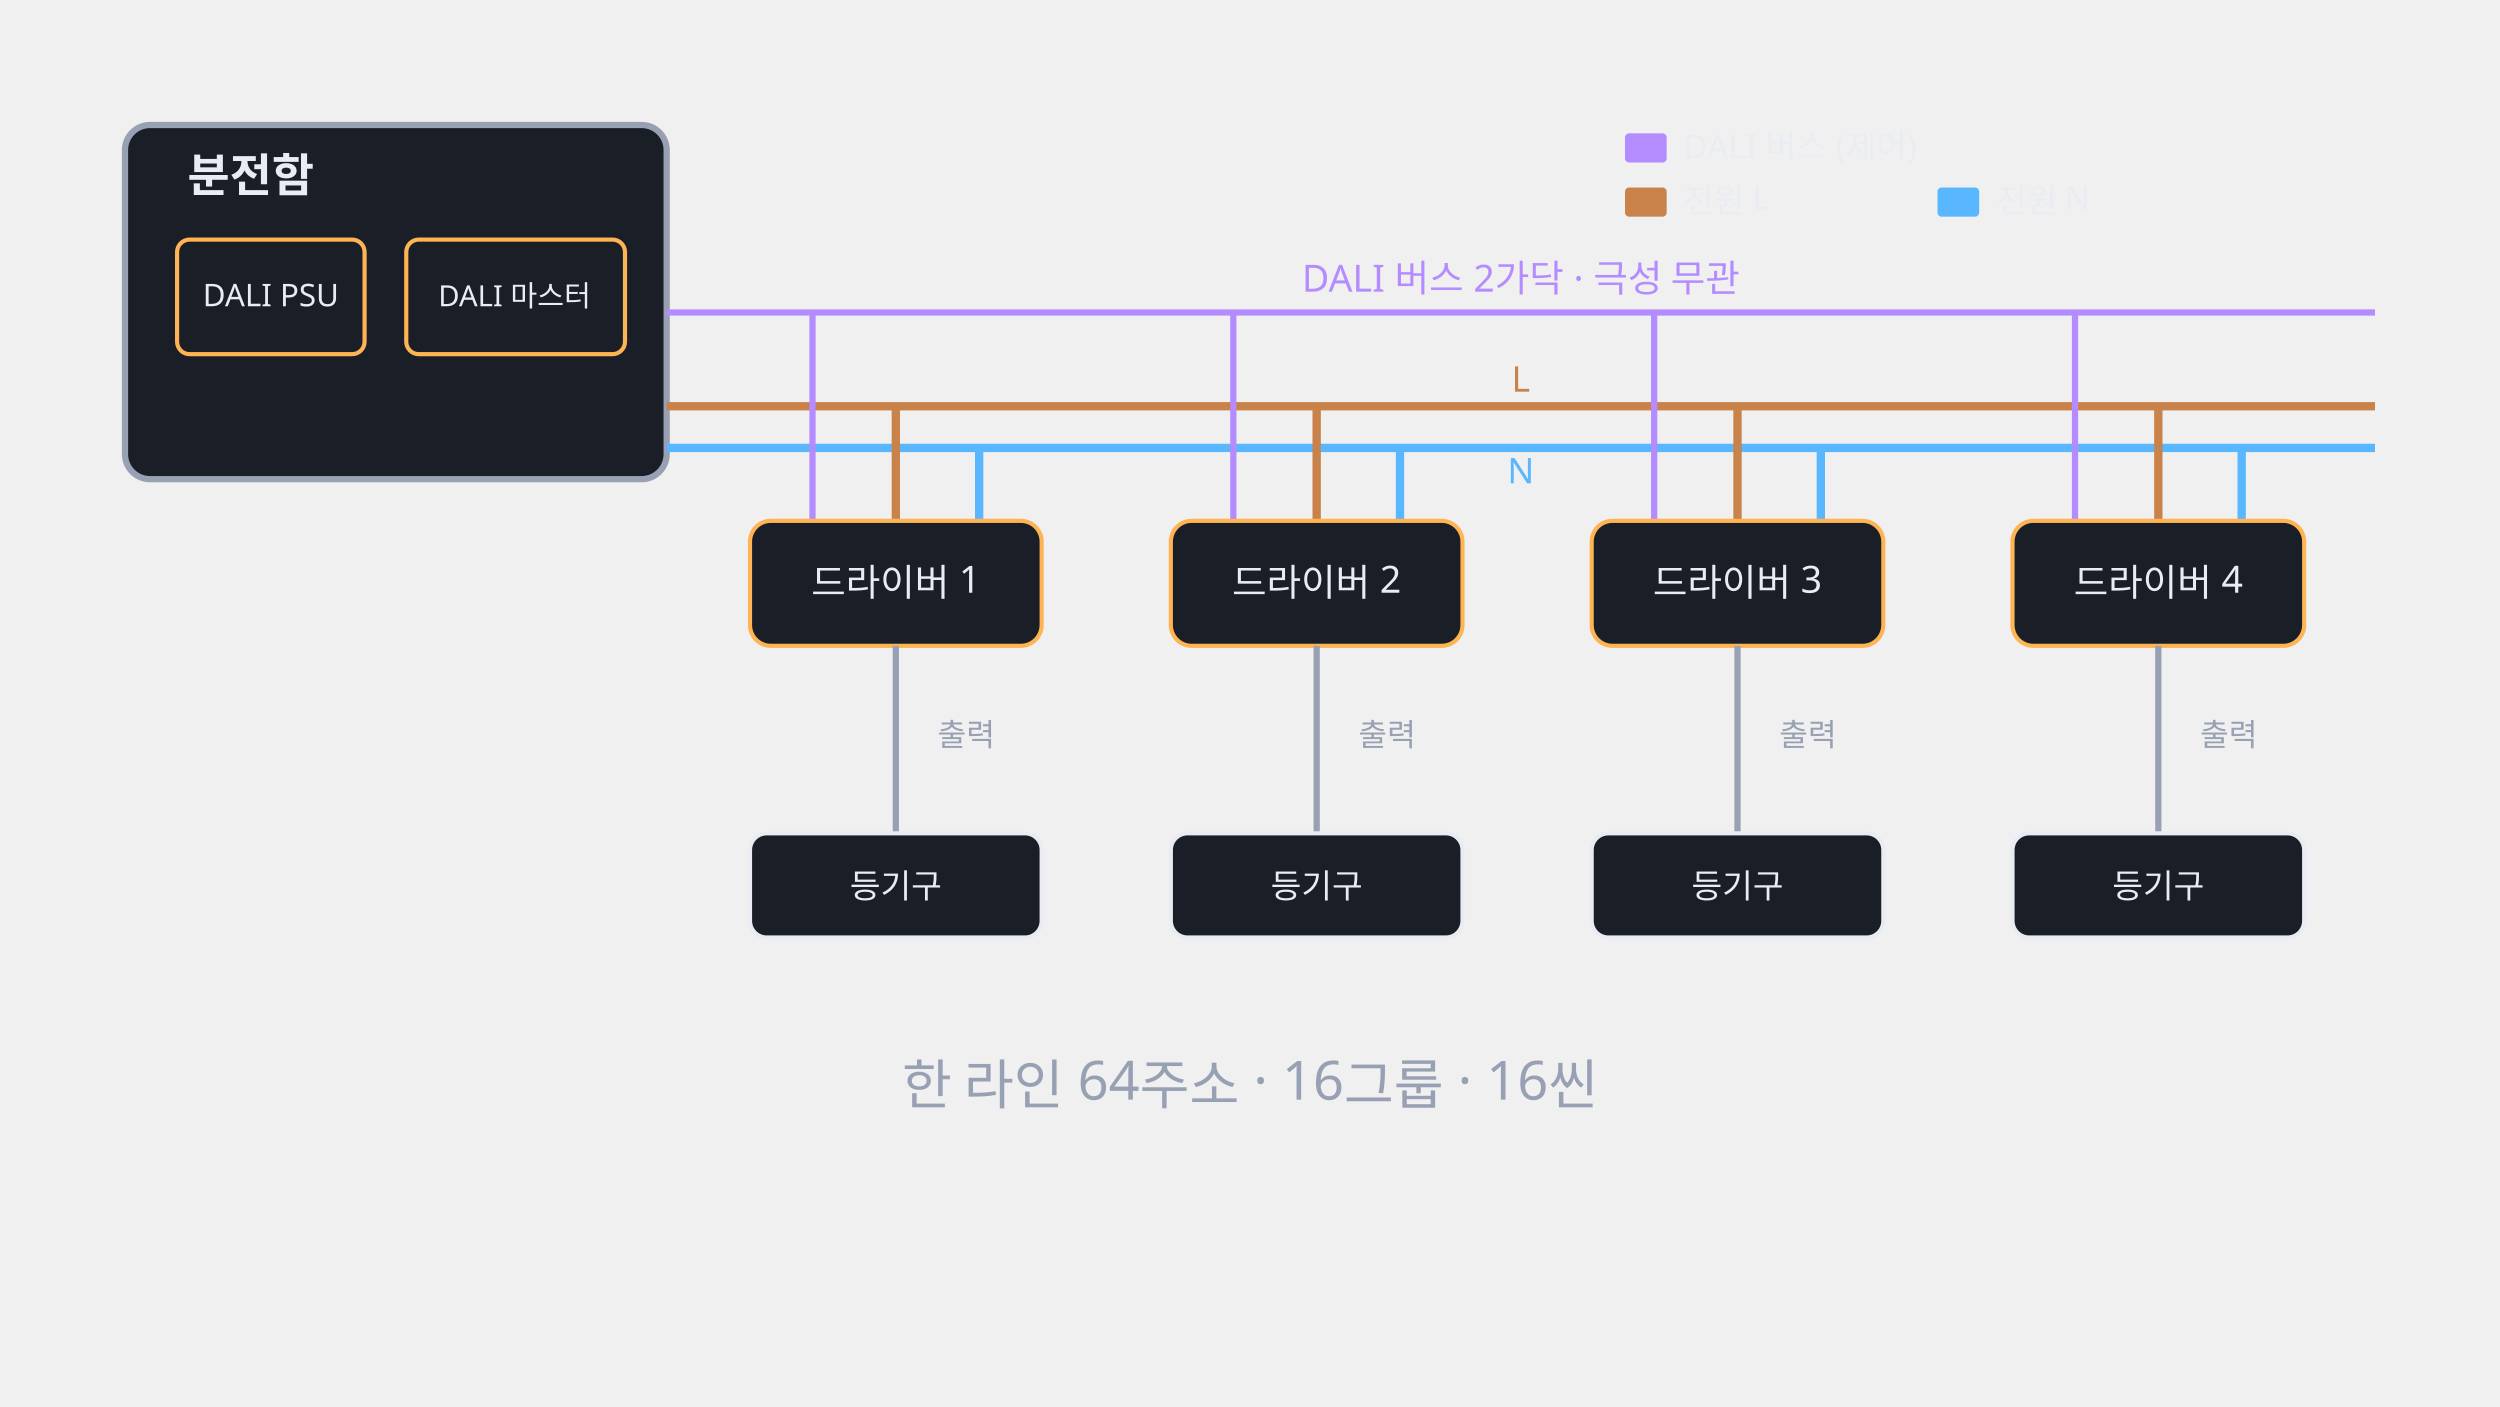
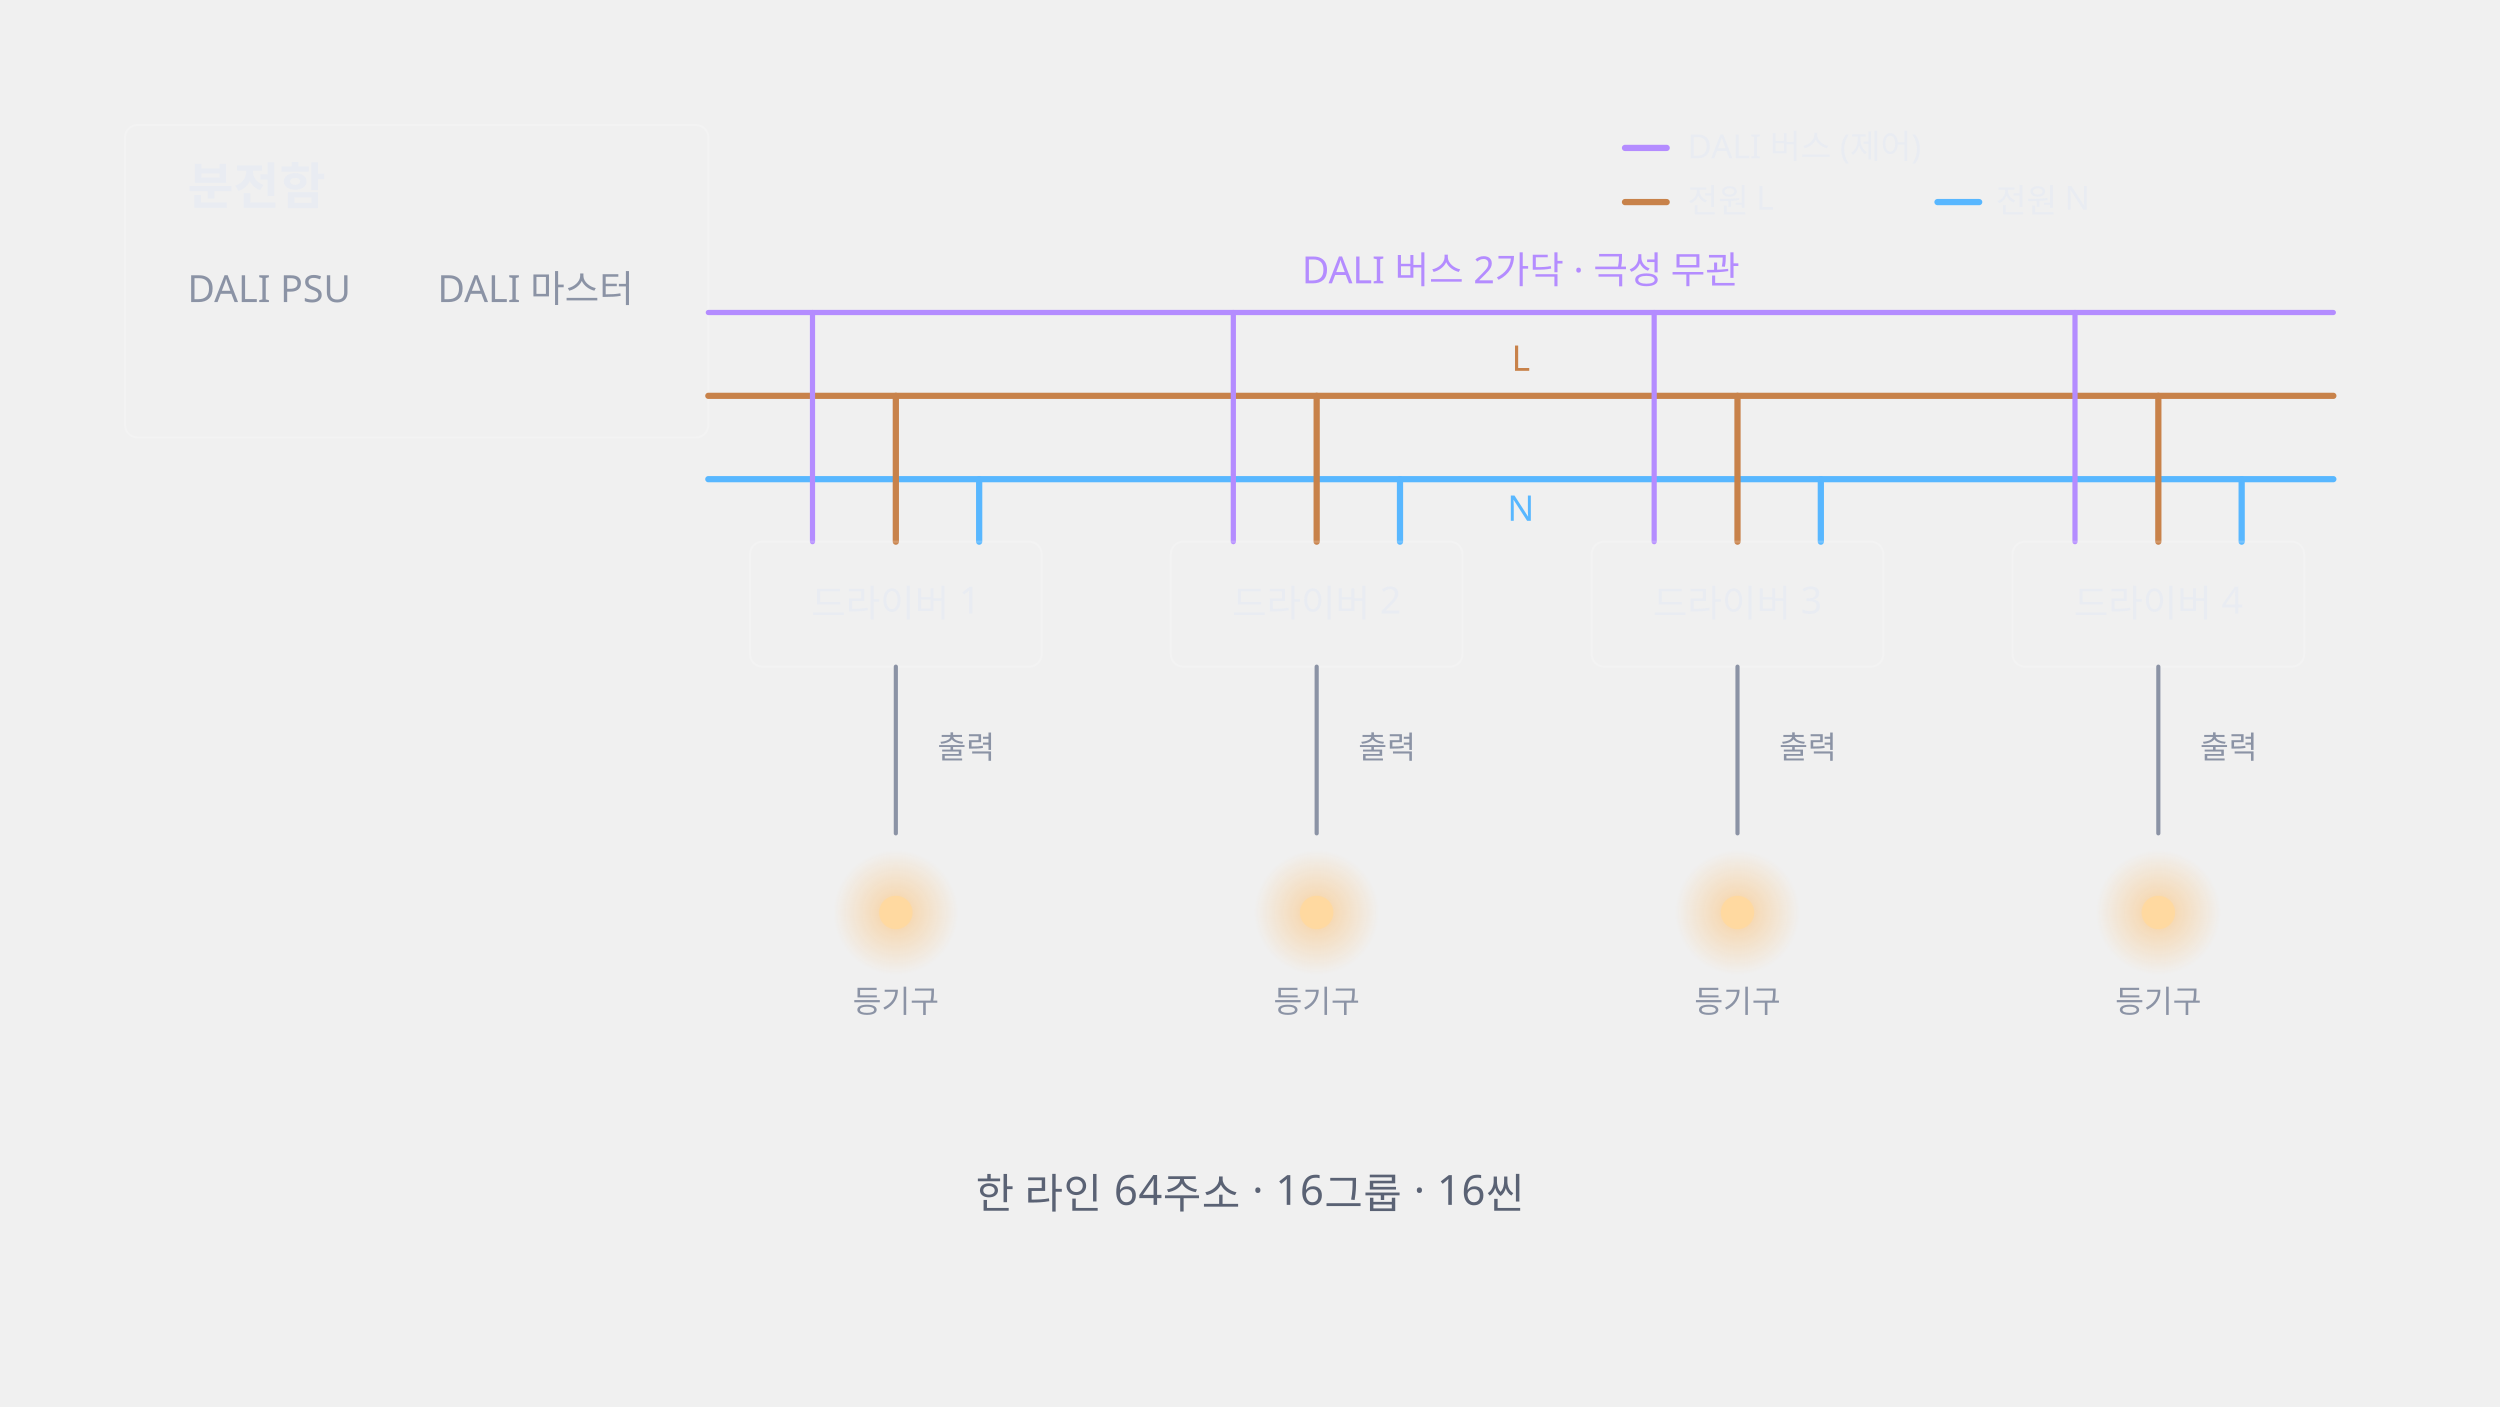
<svg xmlns="http://www.w3.org/2000/svg" viewBox="0 0 1200 675" font-family="Pretendard, Apple SD Gothic Neo, sans-serif">
+   <defs>
+     <radialGradient id="lampGlowDB" cx="50%" cy="50%" r="50%">
+       <stop offset="0%" stop-color="#ffd9a0" stop-opacity="0.9" />
+       <stop offset="30%" stop-color="#ffb454" stop-opacity="0.35" />
+       <stop offset="100%" stop-color="#ffb454" stop-opacity="0" />
+     </radialGradient>
+   </defs>
  <g>
-     <rect x="60" y="60" width="260" height="170" rx="12" fill="#1a1e27" stroke="#98a1b3" stroke-width="3" />
-     <text x="90" y="92" fill="#e9ecf2" font-size="22" font-weight="700">분전함</text>
-     <rect x="85" y="115" width="90" height="55" rx="6" fill="#1a1e27" stroke="#ffb454" stroke-width="2" />
-     <text x="130" y="147" fill="#e9ecf2" font-size="15" text-anchor="middle">DALI PSU</text>
-     <rect x="195" y="115" width="105" height="55" rx="6" fill="#1a1e27" stroke="#ffb454" stroke-width="2" />
-     <text x="247" y="147" fill="#e9ecf2" font-size="14" text-anchor="middle">DALI 마스터</text>
+     <rect x="60" y="60" width="280" height="150" rx="6" fill="#ffffff" fill-opacity="0.03" stroke="#ffffff" stroke-opacity="0.18" stroke-width="1" />
+     <text x="90" y="98" fill="#e9ecf2" font-size="24" font-weight="600">분전함</text>
+     <text x="90" y="145" fill="#8b93a5" font-size="18">DALI PSU</text>
+     <text x="210" y="145" fill="#8b93a5" font-size="18">DALI 마스터</text>
  </g>
  <g>
-     <rect x="780" y="64" width="20" height="14" rx="2" fill="#b48cff" />
-     <text x="808" y="76" fill="#e9ecf2" font-size="16">DALI 버스 (제어)</text>
-     <rect x="780" y="90" width="20" height="14" rx="2" fill="#c8824a" />
-     <text x="808" y="102" fill="#e9ecf2" font-size="16">전원 L</text>
-     <rect x="930" y="90" width="20" height="14" rx="2" fill="#58b7ff" />
+     <line x1="780" y1="71" x2="800" y2="71" stroke="#b48cff" stroke-width="3" stroke-linecap="round" />
+     <text x="810" y="76" fill="#e9ecf2" font-size="16">DALI 버스 (제어)</text>
+     <line x1="780" y1="97" x2="800" y2="97" stroke="#c8824a" stroke-width="3" stroke-linecap="round" />
+     <text x="810" y="102" fill="#e9ecf2" font-size="16">전원 L</text>
+     <line x1="930" y1="97" x2="950" y2="97" stroke="#58b7ff" stroke-width="3" stroke-linecap="round" />
    <text x="958" y="102" fill="#e9ecf2" font-size="16">전원 N</text>
  </g>
-   <line x1="320" y1="150" x2="1140" y2="150" stroke="#b48cff" stroke-width="3" />
-   <text x="730" y="140" fill="#b48cff" font-size="18" text-anchor="middle">DALI 버스 2가닥 · 극성 무관</text>
-   <line x1="320" y1="195" x2="1140" y2="195" stroke="#c8824a" stroke-width="4" />
-   <text x="730" y="188" fill="#c8824a" font-size="17" text-anchor="middle">L</text>
-   <line x1="320" y1="215" x2="1140" y2="215" stroke="#58b7ff" stroke-width="4" />
-   <text x="730" y="232" fill="#58b7ff" font-size="17" text-anchor="middle">N</text>
+   <text x="730" y="136" fill="#b48cff" font-size="18" text-anchor="middle">DALI 버스 2가닥 · 극성 무관</text>
+   <line x1="340" y1="150" x2="1120" y2="150" stroke="#b48cff" stroke-width="2.5" stroke-linecap="round" />
+   <text x="730" y="178" fill="#c8824a" font-size="17" text-anchor="middle">L</text>
+   <line x1="340" y1="190" x2="1120" y2="190" stroke="#c8824a" stroke-width="3" stroke-linecap="round" />
+   <line x1="340" y1="230" x2="1120" y2="230" stroke="#58b7ff" stroke-width="3" stroke-linecap="round" />
+   <text x="730" y="250" fill="#58b7ff" font-size="17" text-anchor="middle">N</text>
  <g>
-     <line x1="390" y1="150" x2="390" y2="250" stroke="#b48cff" stroke-width="3" />
-     <line x1="430" y1="195" x2="430" y2="250" stroke="#c8824a" stroke-width="4" />
-     <line x1="470" y1="215" x2="470" y2="250" stroke="#58b7ff" stroke-width="4" />
-     <rect x="360" y="250" width="140" height="60" rx="10" fill="#1a1e27" stroke="#ffb454" stroke-width="2" />
-     <text x="430" y="286" fill="#e9ecf2" font-size="18" text-anchor="middle">드라이버 1</text>
-     <line x1="430" y1="310" x2="430" y2="400" stroke="#98a1b3" stroke-width="3" />
-     <text x="450" y="358" fill="#98a1b3" font-size="15" text-anchor="start">출력</text>
-     <rect x="360" y="400" width="140" height="50" rx="8" fill="#1a1e27" stroke="#e9ecf2" stroke-width="2" />
-     <text x="430" y="431" fill="#e9ecf2" font-size="16" text-anchor="middle">등기구</text>
+     <line x1="390" y1="150" x2="390" y2="260" stroke="#b48cff" stroke-width="2.5" stroke-linecap="round" />
+     <line x1="430" y1="190" x2="430" y2="260" stroke="#c8824a" stroke-width="3" stroke-linecap="round" />
+     <line x1="470" y1="230" x2="470" y2="260" stroke="#58b7ff" stroke-width="3" stroke-linecap="round" />
+     <rect x="360" y="260" width="140" height="60" rx="6" fill="#ffffff" fill-opacity="0.03" stroke="#ffffff" stroke-opacity="0.18" stroke-width="1" />
+     <text x="430" y="296" fill="#e9ecf2" font-size="18" text-anchor="middle">드라이버 1</text>
+     <line x1="430" y1="320" x2="430" y2="400" stroke="#8b93a5" stroke-width="2" stroke-linecap="round" />
+     <text x="450" y="364" fill="#8b93a5" font-size="15" text-anchor="start">출력</text>
+     <circle cx="430" cy="438" r="30" fill="url(#lampGlowDB)" />
+     <circle cx="430" cy="438" r="8" fill="#ffd9a0" />
+     <text x="430" y="486" fill="#8b93a5" font-size="15" text-anchor="middle">등기구</text>
  </g>
  <g>
-     <line x1="592" y1="150" x2="592" y2="250" stroke="#b48cff" stroke-width="3" />
-     <line x1="632" y1="195" x2="632" y2="250" stroke="#c8824a" stroke-width="4" />
-     <line x1="672" y1="215" x2="672" y2="250" stroke="#58b7ff" stroke-width="4" />
-     <rect x="562" y="250" width="140" height="60" rx="10" fill="#1a1e27" stroke="#ffb454" stroke-width="2" />
-     <text x="632" y="286" fill="#e9ecf2" font-size="18" text-anchor="middle">드라이버 2</text>
-     <line x1="632" y1="310" x2="632" y2="400" stroke="#98a1b3" stroke-width="3" />
-     <text x="652" y="358" fill="#98a1b3" font-size="15" text-anchor="start">출력</text>
-     <rect x="562" y="400" width="140" height="50" rx="8" fill="#1a1e27" stroke="#e9ecf2" stroke-width="2" />
-     <text x="632" y="431" fill="#e9ecf2" font-size="16" text-anchor="middle">등기구</text>
+     <line x1="592" y1="150" x2="592" y2="260" stroke="#b48cff" stroke-width="2.5" stroke-linecap="round" />
+     <line x1="632" y1="190" x2="632" y2="260" stroke="#c8824a" stroke-width="3" stroke-linecap="round" />
+     <line x1="672" y1="230" x2="672" y2="260" stroke="#58b7ff" stroke-width="3" stroke-linecap="round" />
+     <rect x="562" y="260" width="140" height="60" rx="6" fill="#ffffff" fill-opacity="0.03" stroke="#ffffff" stroke-opacity="0.18" stroke-width="1" />
+     <text x="632" y="296" fill="#e9ecf2" font-size="18" text-anchor="middle">드라이버 2</text>
+     <line x1="632" y1="320" x2="632" y2="400" stroke="#8b93a5" stroke-width="2" stroke-linecap="round" />
+     <text x="652" y="364" fill="#8b93a5" font-size="15" text-anchor="start">출력</text>
+     <circle cx="632" cy="438" r="30" fill="url(#lampGlowDB)" />
+     <circle cx="632" cy="438" r="8" fill="#ffd9a0" />
+     <text x="632" y="486" fill="#8b93a5" font-size="15" text-anchor="middle">등기구</text>
  </g>
  <g>
-     <line x1="794" y1="150" x2="794" y2="250" stroke="#b48cff" stroke-width="3" />
-     <line x1="834" y1="195" x2="834" y2="250" stroke="#c8824a" stroke-width="4" />
-     <line x1="874" y1="215" x2="874" y2="250" stroke="#58b7ff" stroke-width="4" />
-     <rect x="764" y="250" width="140" height="60" rx="10" fill="#1a1e27" stroke="#ffb454" stroke-width="2" />
-     <text x="834" y="286" fill="#e9ecf2" font-size="18" text-anchor="middle">드라이버 3</text>
-     <line x1="834" y1="310" x2="834" y2="400" stroke="#98a1b3" stroke-width="3" />
-     <text x="854" y="358" fill="#98a1b3" font-size="15" text-anchor="start">출력</text>
-     <rect x="764" y="400" width="140" height="50" rx="8" fill="#1a1e27" stroke="#e9ecf2" stroke-width="2" />
-     <text x="834" y="431" fill="#e9ecf2" font-size="16" text-anchor="middle">등기구</text>
+     <line x1="794" y1="150" x2="794" y2="260" stroke="#b48cff" stroke-width="2.5" stroke-linecap="round" />
+     <line x1="834" y1="190" x2="834" y2="260" stroke="#c8824a" stroke-width="3" stroke-linecap="round" />
+     <line x1="874" y1="230" x2="874" y2="260" stroke="#58b7ff" stroke-width="3" stroke-linecap="round" />
+     <rect x="764" y="260" width="140" height="60" rx="6" fill="#ffffff" fill-opacity="0.03" stroke="#ffffff" stroke-opacity="0.18" stroke-width="1" />
+     <text x="834" y="296" fill="#e9ecf2" font-size="18" text-anchor="middle">드라이버 3</text>
+     <line x1="834" y1="320" x2="834" y2="400" stroke="#8b93a5" stroke-width="2" stroke-linecap="round" />
+     <text x="854" y="364" fill="#8b93a5" font-size="15" text-anchor="start">출력</text>
+     <circle cx="834" cy="438" r="30" fill="url(#lampGlowDB)" />
+     <circle cx="834" cy="438" r="8" fill="#ffd9a0" />
+     <text x="834" y="486" fill="#8b93a5" font-size="15" text-anchor="middle">등기구</text>
  </g>
  <g>
-     <line x1="996" y1="150" x2="996" y2="250" stroke="#b48cff" stroke-width="3" />
-     <line x1="1036" y1="195" x2="1036" y2="250" stroke="#c8824a" stroke-width="4" />
-     <line x1="1076" y1="215" x2="1076" y2="250" stroke="#58b7ff" stroke-width="4" />
-     <rect x="966" y="250" width="140" height="60" rx="10" fill="#1a1e27" stroke="#ffb454" stroke-width="2" />
-     <text x="1036" y="286" fill="#e9ecf2" font-size="18" text-anchor="middle">드라이버 4</text>
-     <line x1="1036" y1="310" x2="1036" y2="400" stroke="#98a1b3" stroke-width="3" />
-     <text x="1056" y="358" fill="#98a1b3" font-size="15" text-anchor="start">출력</text>
-     <rect x="966" y="400" width="140" height="50" rx="8" fill="#1a1e27" stroke="#e9ecf2" stroke-width="2" />
-     <text x="1036" y="431" fill="#e9ecf2" font-size="16" text-anchor="middle">등기구</text>
+     <line x1="996" y1="150" x2="996" y2="260" stroke="#b48cff" stroke-width="2.5" stroke-linecap="round" />
+     <line x1="1036" y1="190" x2="1036" y2="260" stroke="#c8824a" stroke-width="3" stroke-linecap="round" />
+     <line x1="1076" y1="230" x2="1076" y2="260" stroke="#58b7ff" stroke-width="3" stroke-linecap="round" />
+     <rect x="966" y="260" width="140" height="60" rx="6" fill="#ffffff" fill-opacity="0.03" stroke="#ffffff" stroke-opacity="0.18" stroke-width="1" />
+     <text x="1036" y="296" fill="#e9ecf2" font-size="18" text-anchor="middle">드라이버 4</text>
+     <line x1="1036" y1="320" x2="1036" y2="400" stroke="#8b93a5" stroke-width="2" stroke-linecap="round" />
+     <text x="1056" y="364" fill="#8b93a5" font-size="15" text-anchor="start">출력</text>
+     <circle cx="1036" cy="438" r="30" fill="url(#lampGlowDB)" />
+     <circle cx="1036" cy="438" r="8" fill="#ffd9a0" />
+     <text x="1036" y="486" fill="#8b93a5" font-size="15" text-anchor="middle">등기구</text>
  </g>
-   <text x="600" y="530" fill="#98a1b3" font-size="26" font-weight="500" text-anchor="middle">한 라인 64주소 · 16그룹 · 16씬</text>
+   <text x="600" y="580" fill="#5a6274" font-size="20" letter-spacing="0.3" text-anchor="middle">한 라인 64주소 · 16그룹 · 16씬</text>
</svg>
